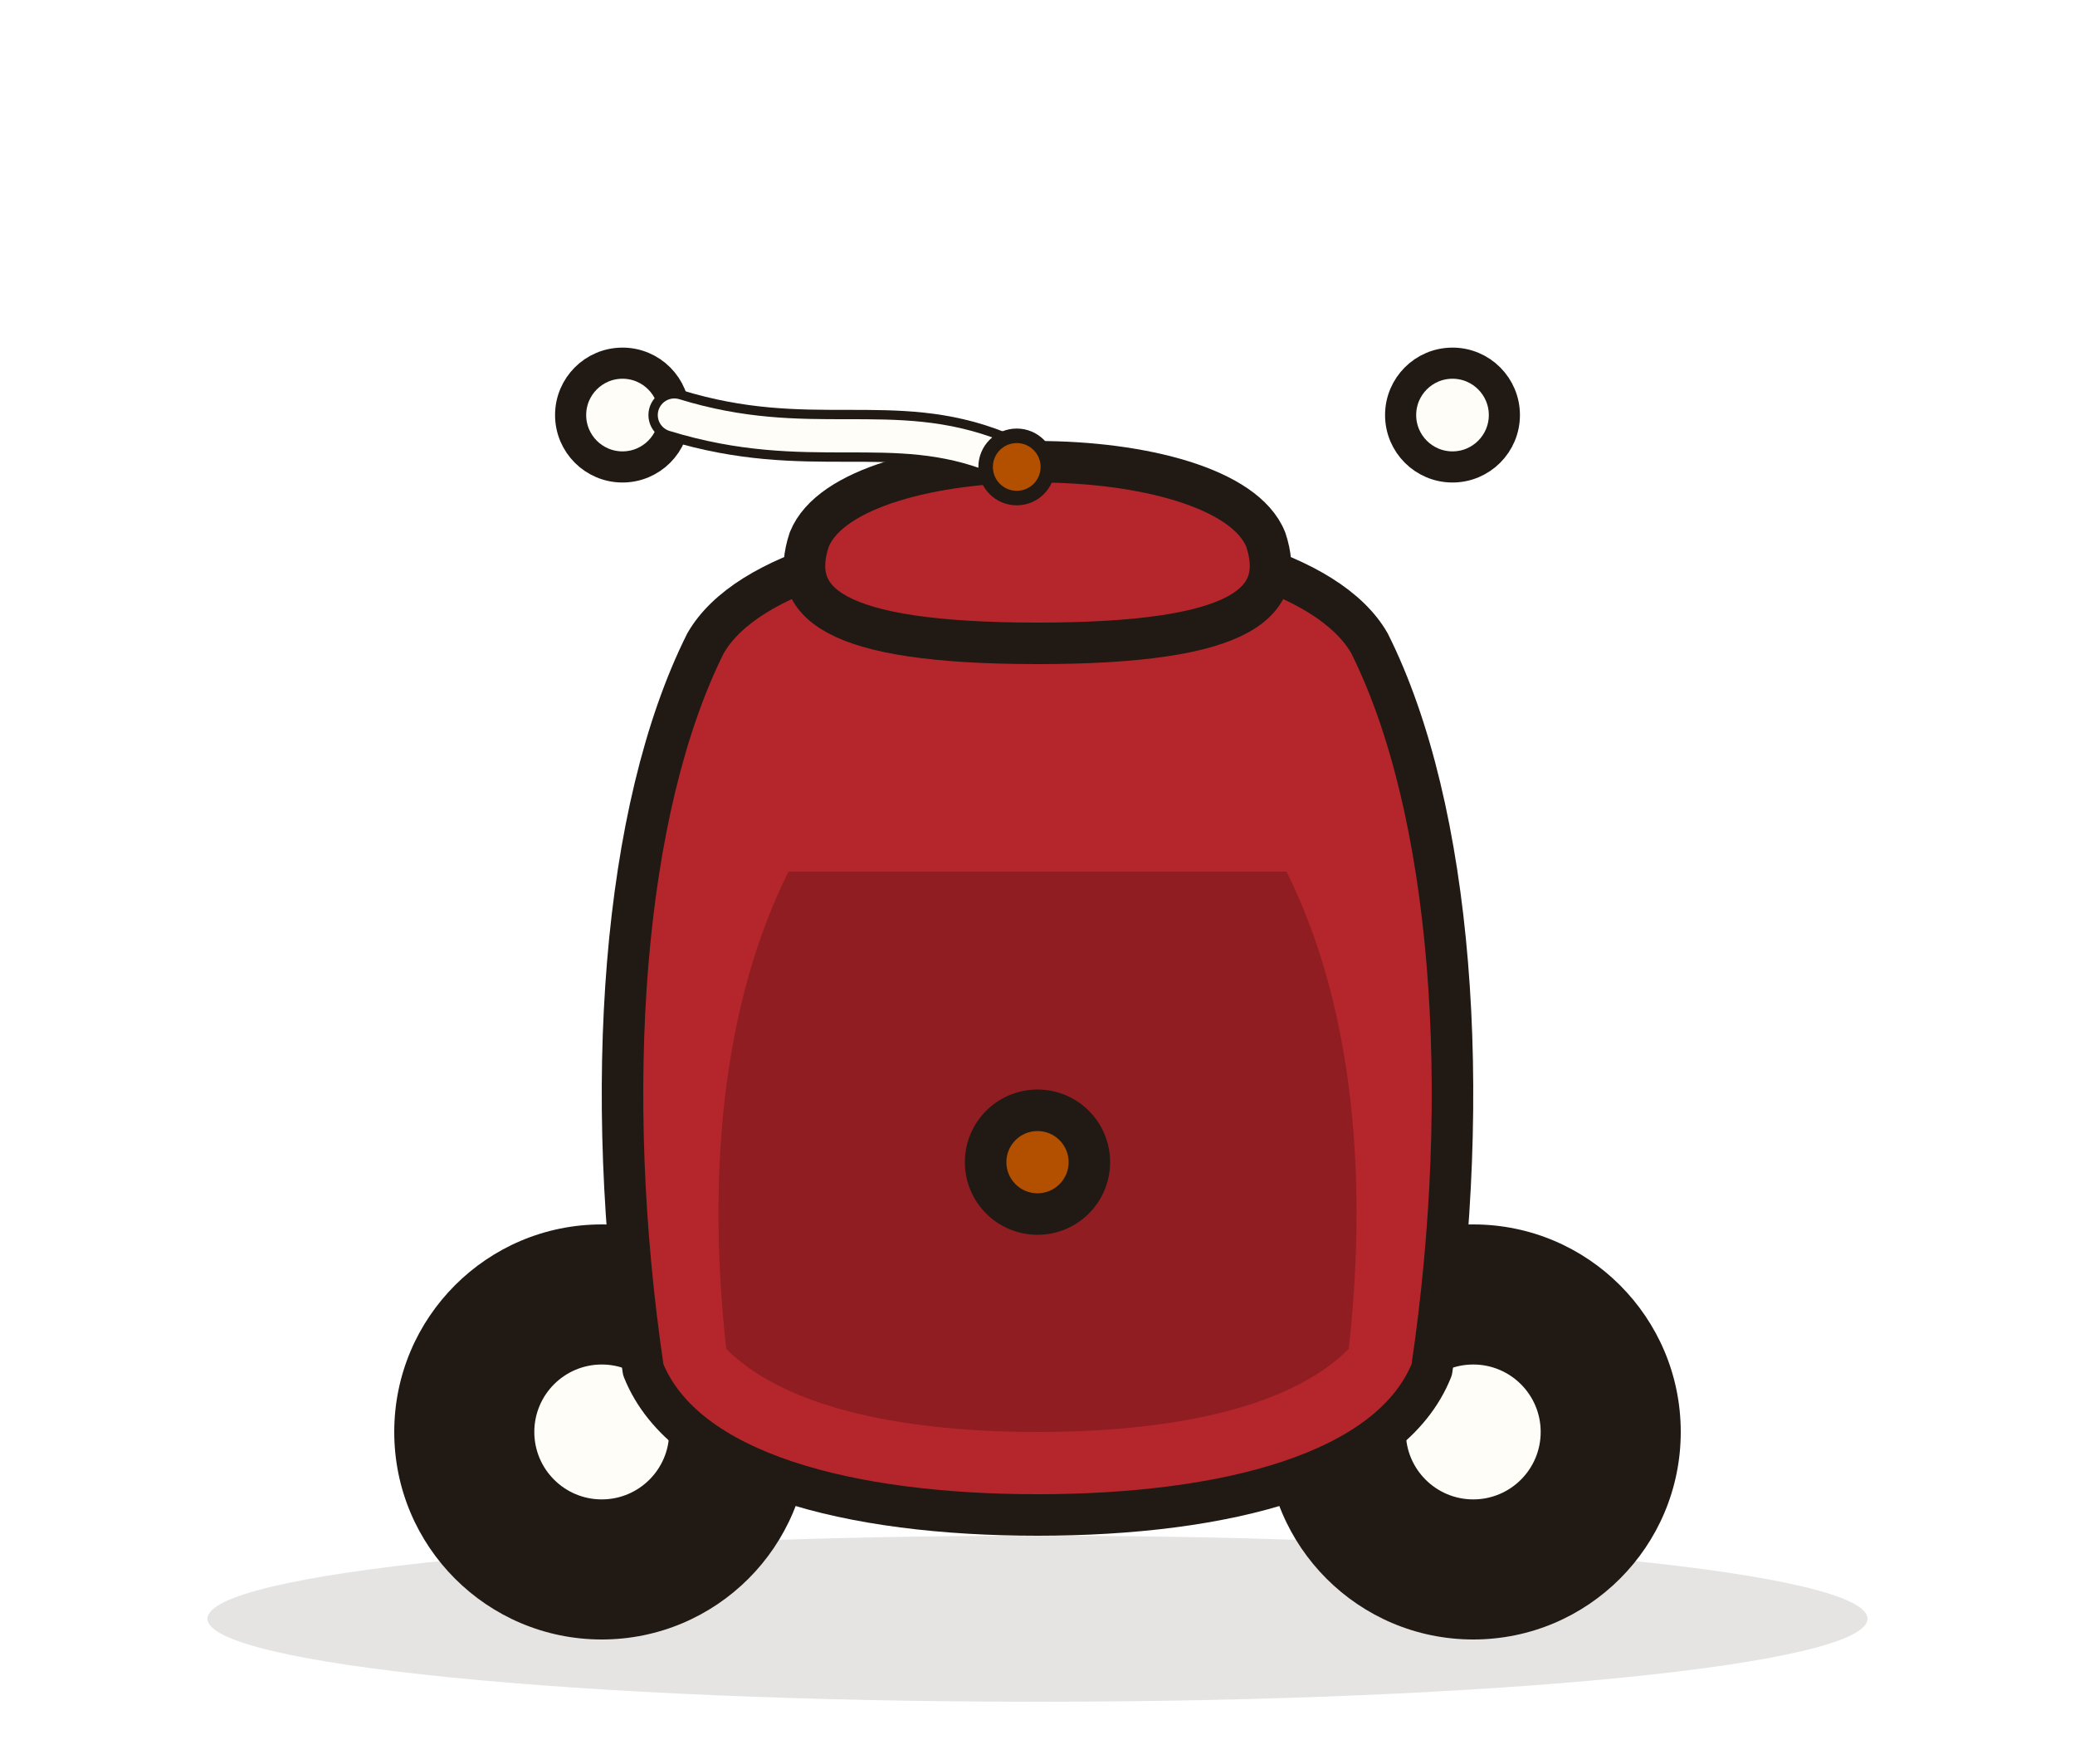
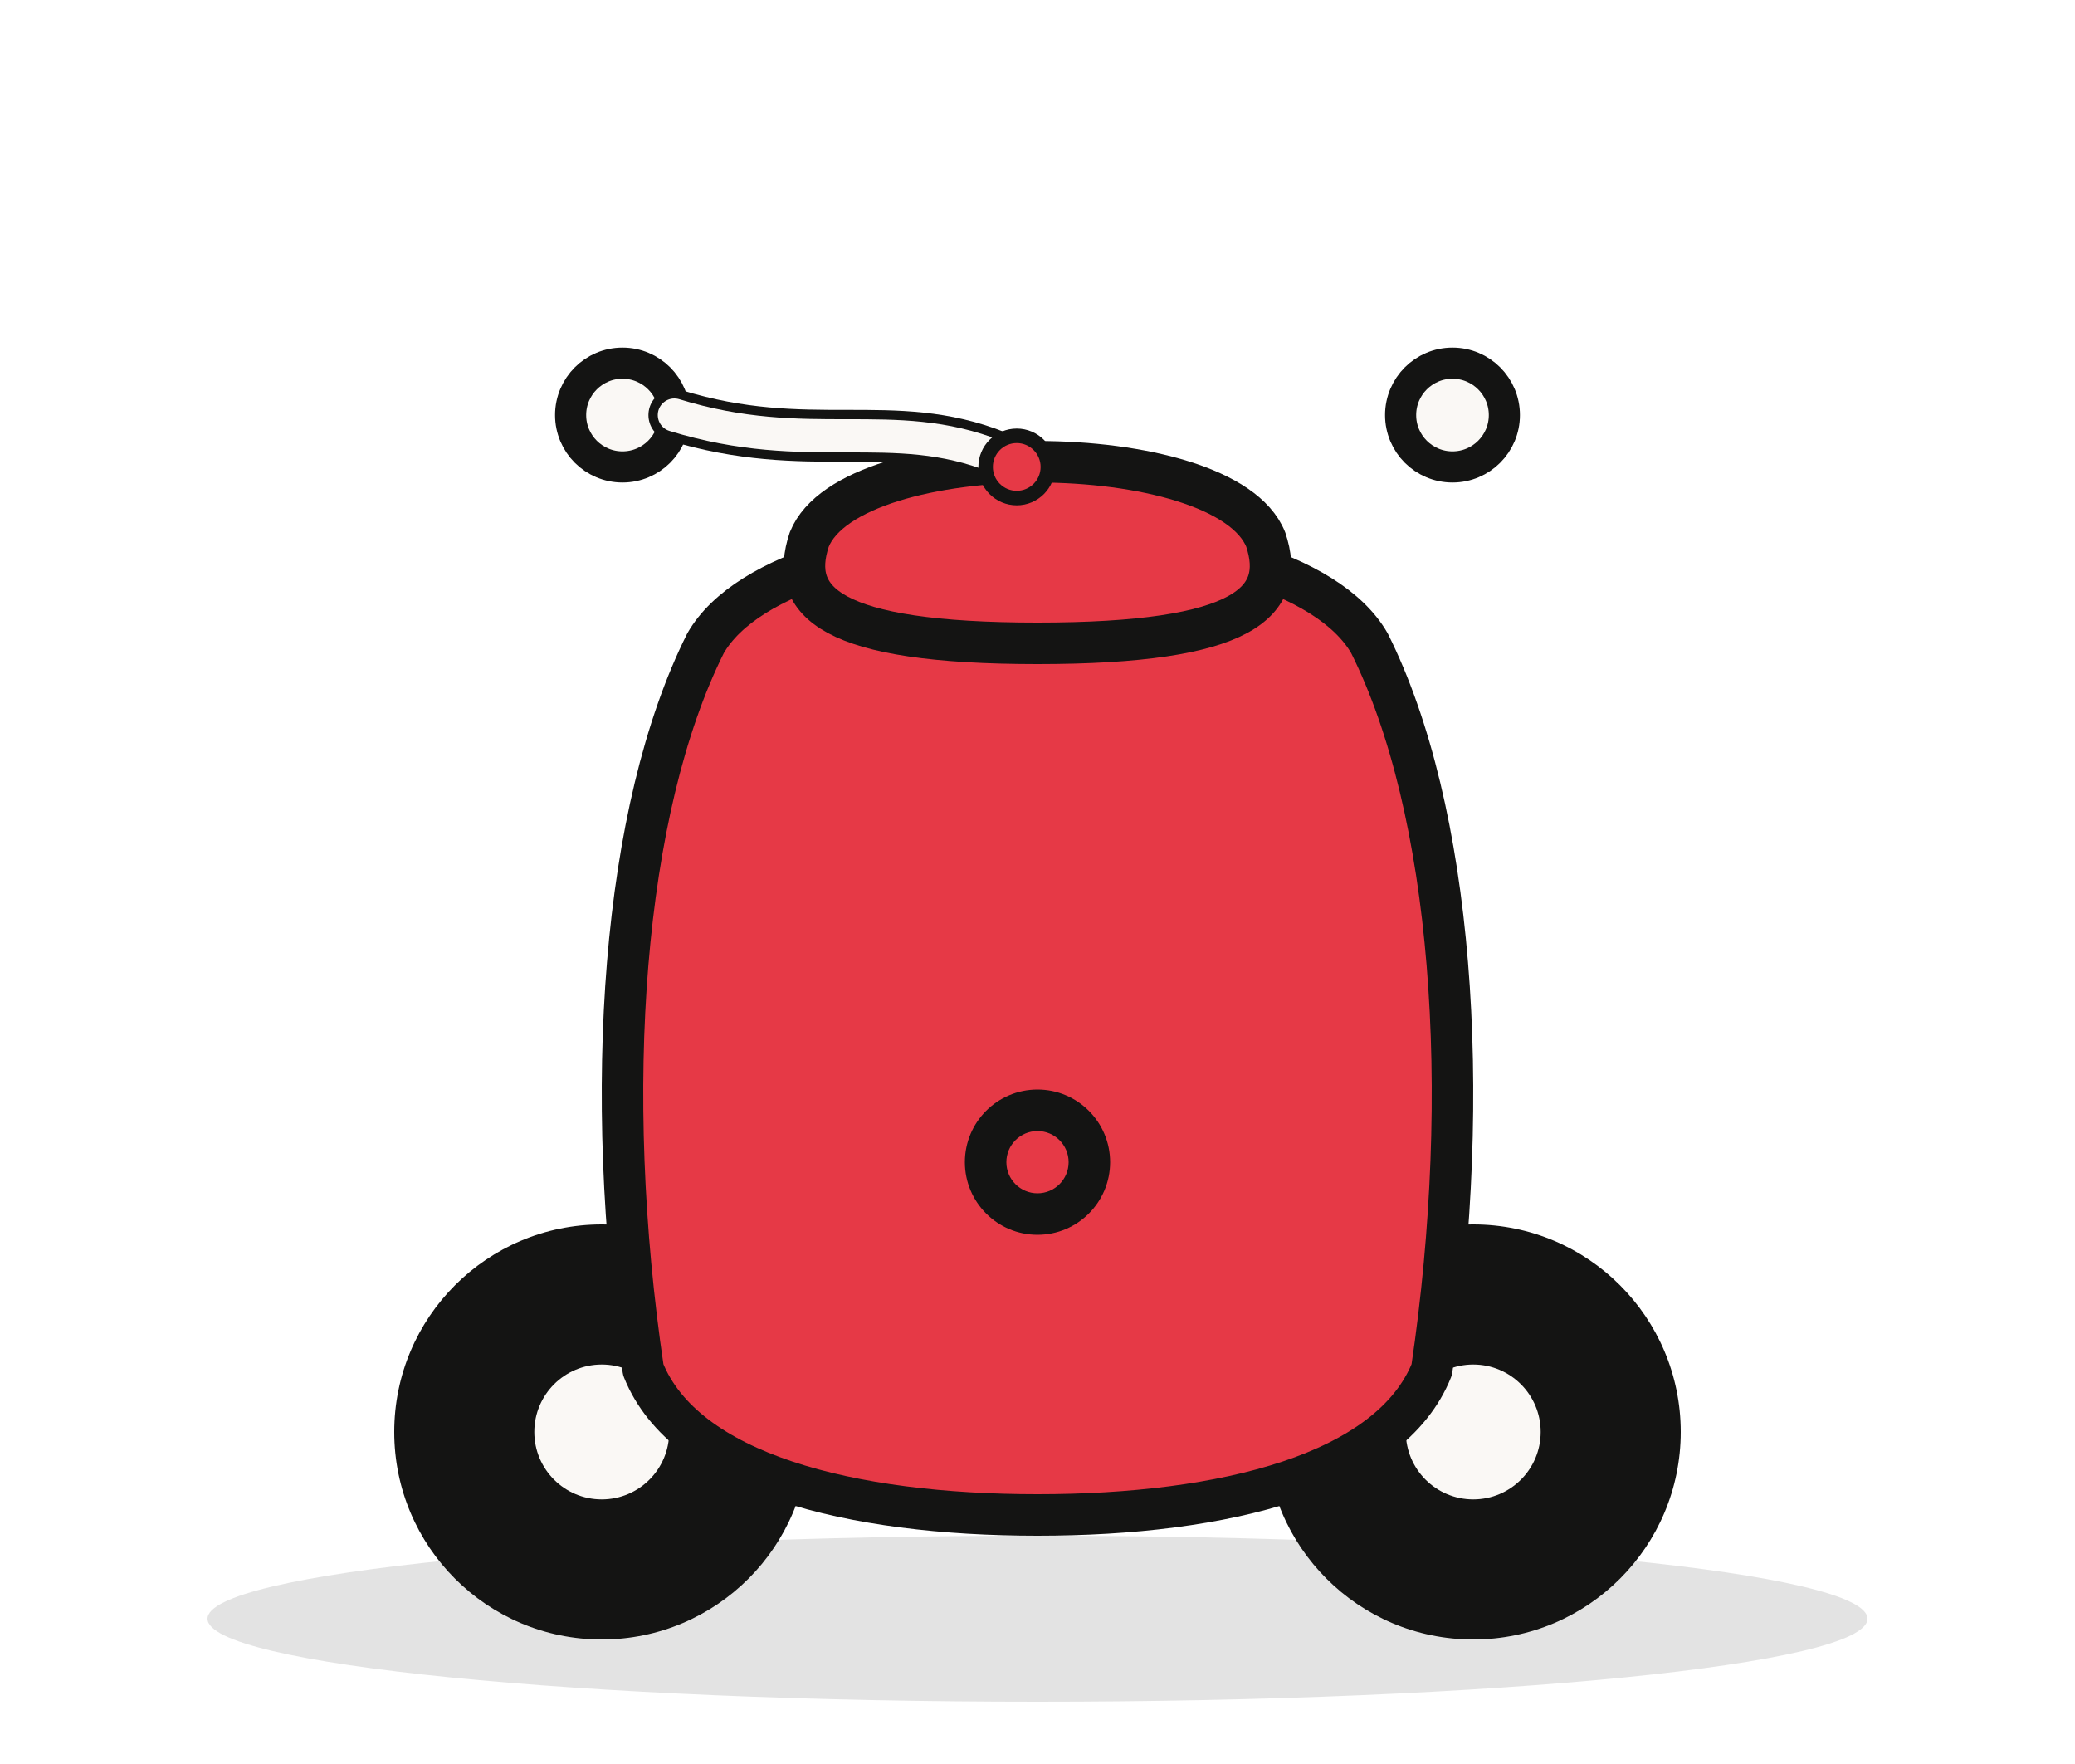
<svg xmlns="http://www.w3.org/2000/svg" viewBox="0 0 200 170" role="img" aria-hidden="true">
-   <ellipse cx="100" cy="156" rx="80" ry="8" fill="#211a14" opacity="0.12" />
-   <circle cx="58" cy="138" r="20" fill="#211a14" />
-   <circle cx="58" cy="138" r="6.5" fill="#fffdf8" />
-   <circle cx="142" cy="138" r="20" fill="#211a14" />
-   <circle cx="142" cy="138" r="6.5" fill="#fffdf8" />
-   <path d="M62,132 C58,105 60,78 68,62 C76,48 124,48 132,62 C140,78 142,105 138,132            C134,142 118,146 100,146 C82,146 66,142 62,132 Z" fill="#b4262b" stroke="#211a14" stroke-width="4" stroke-linejoin="round" />
-   <path d="M70,130 C68,112 70,96 76,84 L124,84 C130,96 132,112 130,130            C124,136 112,138 100,138 C88,138 76,136 70,130 Z" fill="#8f1d21" />
-   <path d="M78,52 C82,42 118,42 122,52 C124,58 120,62 100,62 C80,62 76,58 78,52 Z" fill="#b4262b" stroke="#211a14" stroke-width="4" stroke-linejoin="round" />
-   <circle cx="60" cy="40" r="5" fill="#fffdf8" stroke="#211a14" stroke-width="3" />
-   <circle cx="140" cy="40" r="5" fill="#fffdf8" stroke="#211a14" stroke-width="3" />
-   <path d="M65,40 C78,44 86,40 96,44" stroke="#211a14" stroke-width="5" fill="none" stroke-linecap="round" />
-   <path d="M65,40 C78,44 86,40 96,44" stroke="#fffdf8" stroke-width="3.2" fill="none" stroke-linecap="round" />
-   <circle cx="98" cy="45" r="3" fill="#b25000" stroke="#211a14" stroke-width="1.4" />
-   <circle cx="100" cy="112" r="7" fill="#211a14" />
-   <circle cx="100" cy="112" r="3" fill="#b25000" />
+   <ellipse cx="100" cy="156" rx="80" ry="8" fill="#141413" opacity="0.12" />
+   <circle cx="58" cy="138" r="20" fill="#141413" />
+   <circle cx="58" cy="138" r="6.5" fill="#FAF8F5" />
+   <circle cx="142" cy="138" r="20" fill="#141413" />
+   <circle cx="142" cy="138" r="6.5" fill="#FAF8F5" />
+   <path d="M62,132 C58,105 60,78 68,62 C76,48 124,48 132,62 C140,78 142,105 138,132            C134,142 118,146 100,146 C82,146 66,142 62,132 Z" fill="#E63946" stroke="#141413" stroke-width="4" stroke-linejoin="round" />
+   <path d="M70,130 C68,112 70,96 76,84 L124,84 C130,96 132,112 130,130            C124,136 112,138 100,138 C88,138 76,136 70,130 Z" fill="#E63946" />
+   <path d="M78,52 C82,42 118,42 122,52 C124,58 120,62 100,62 C80,62 76,58 78,52 Z" fill="#E63946" stroke="#141413" stroke-width="4" stroke-linejoin="round" />
+   <circle cx="60" cy="40" r="5" fill="#FAF8F5" stroke="#141413" stroke-width="3" />
+   <circle cx="140" cy="40" r="5" fill="#FAF8F5" stroke="#141413" stroke-width="3" />
+   <path d="M65,40 C78,44 86,40 96,44" stroke="#141413" stroke-width="5" fill="none" stroke-linecap="round" />
+   <path d="M65,40 C78,44 86,40 96,44" stroke="#FAF8F5" stroke-width="3.2" fill="none" stroke-linecap="round" />
+   <circle cx="98" cy="45" r="3" fill="#E63946" stroke="#141413" stroke-width="1.4" />
+   <circle cx="100" cy="112" r="7" fill="#141413" />
+   <circle cx="100" cy="112" r="3" fill="#E63946" />
</svg>
